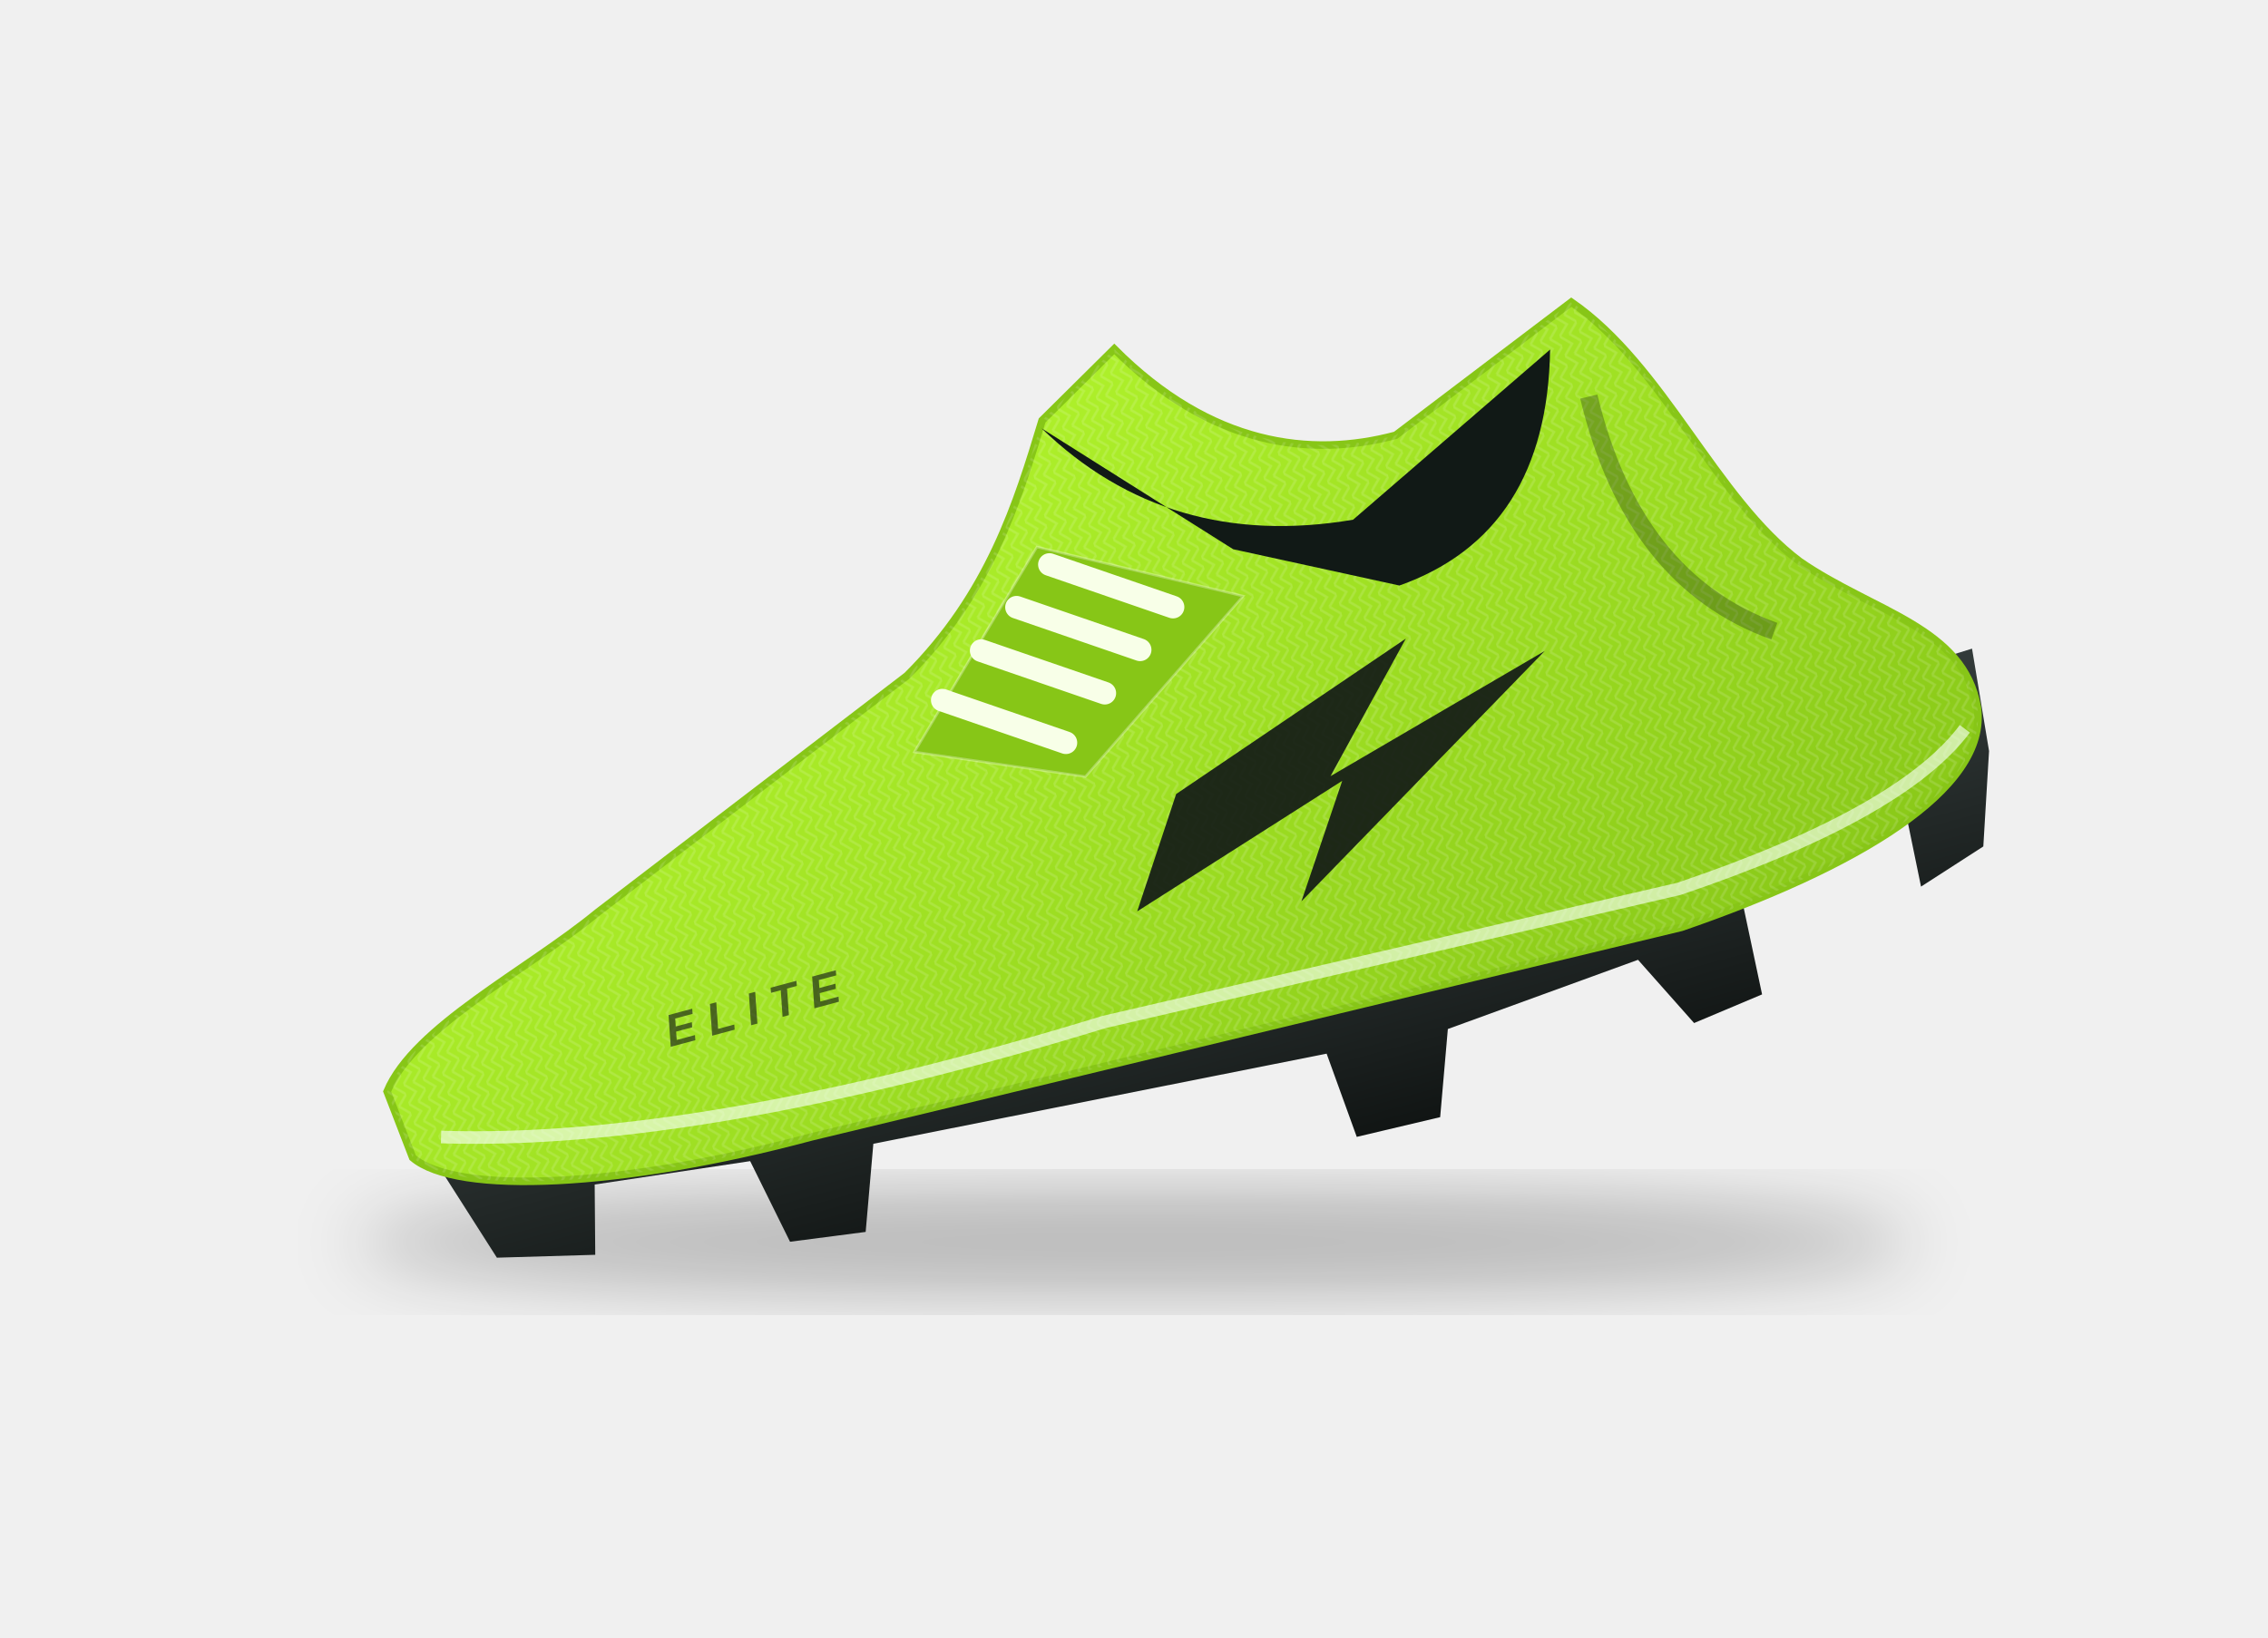
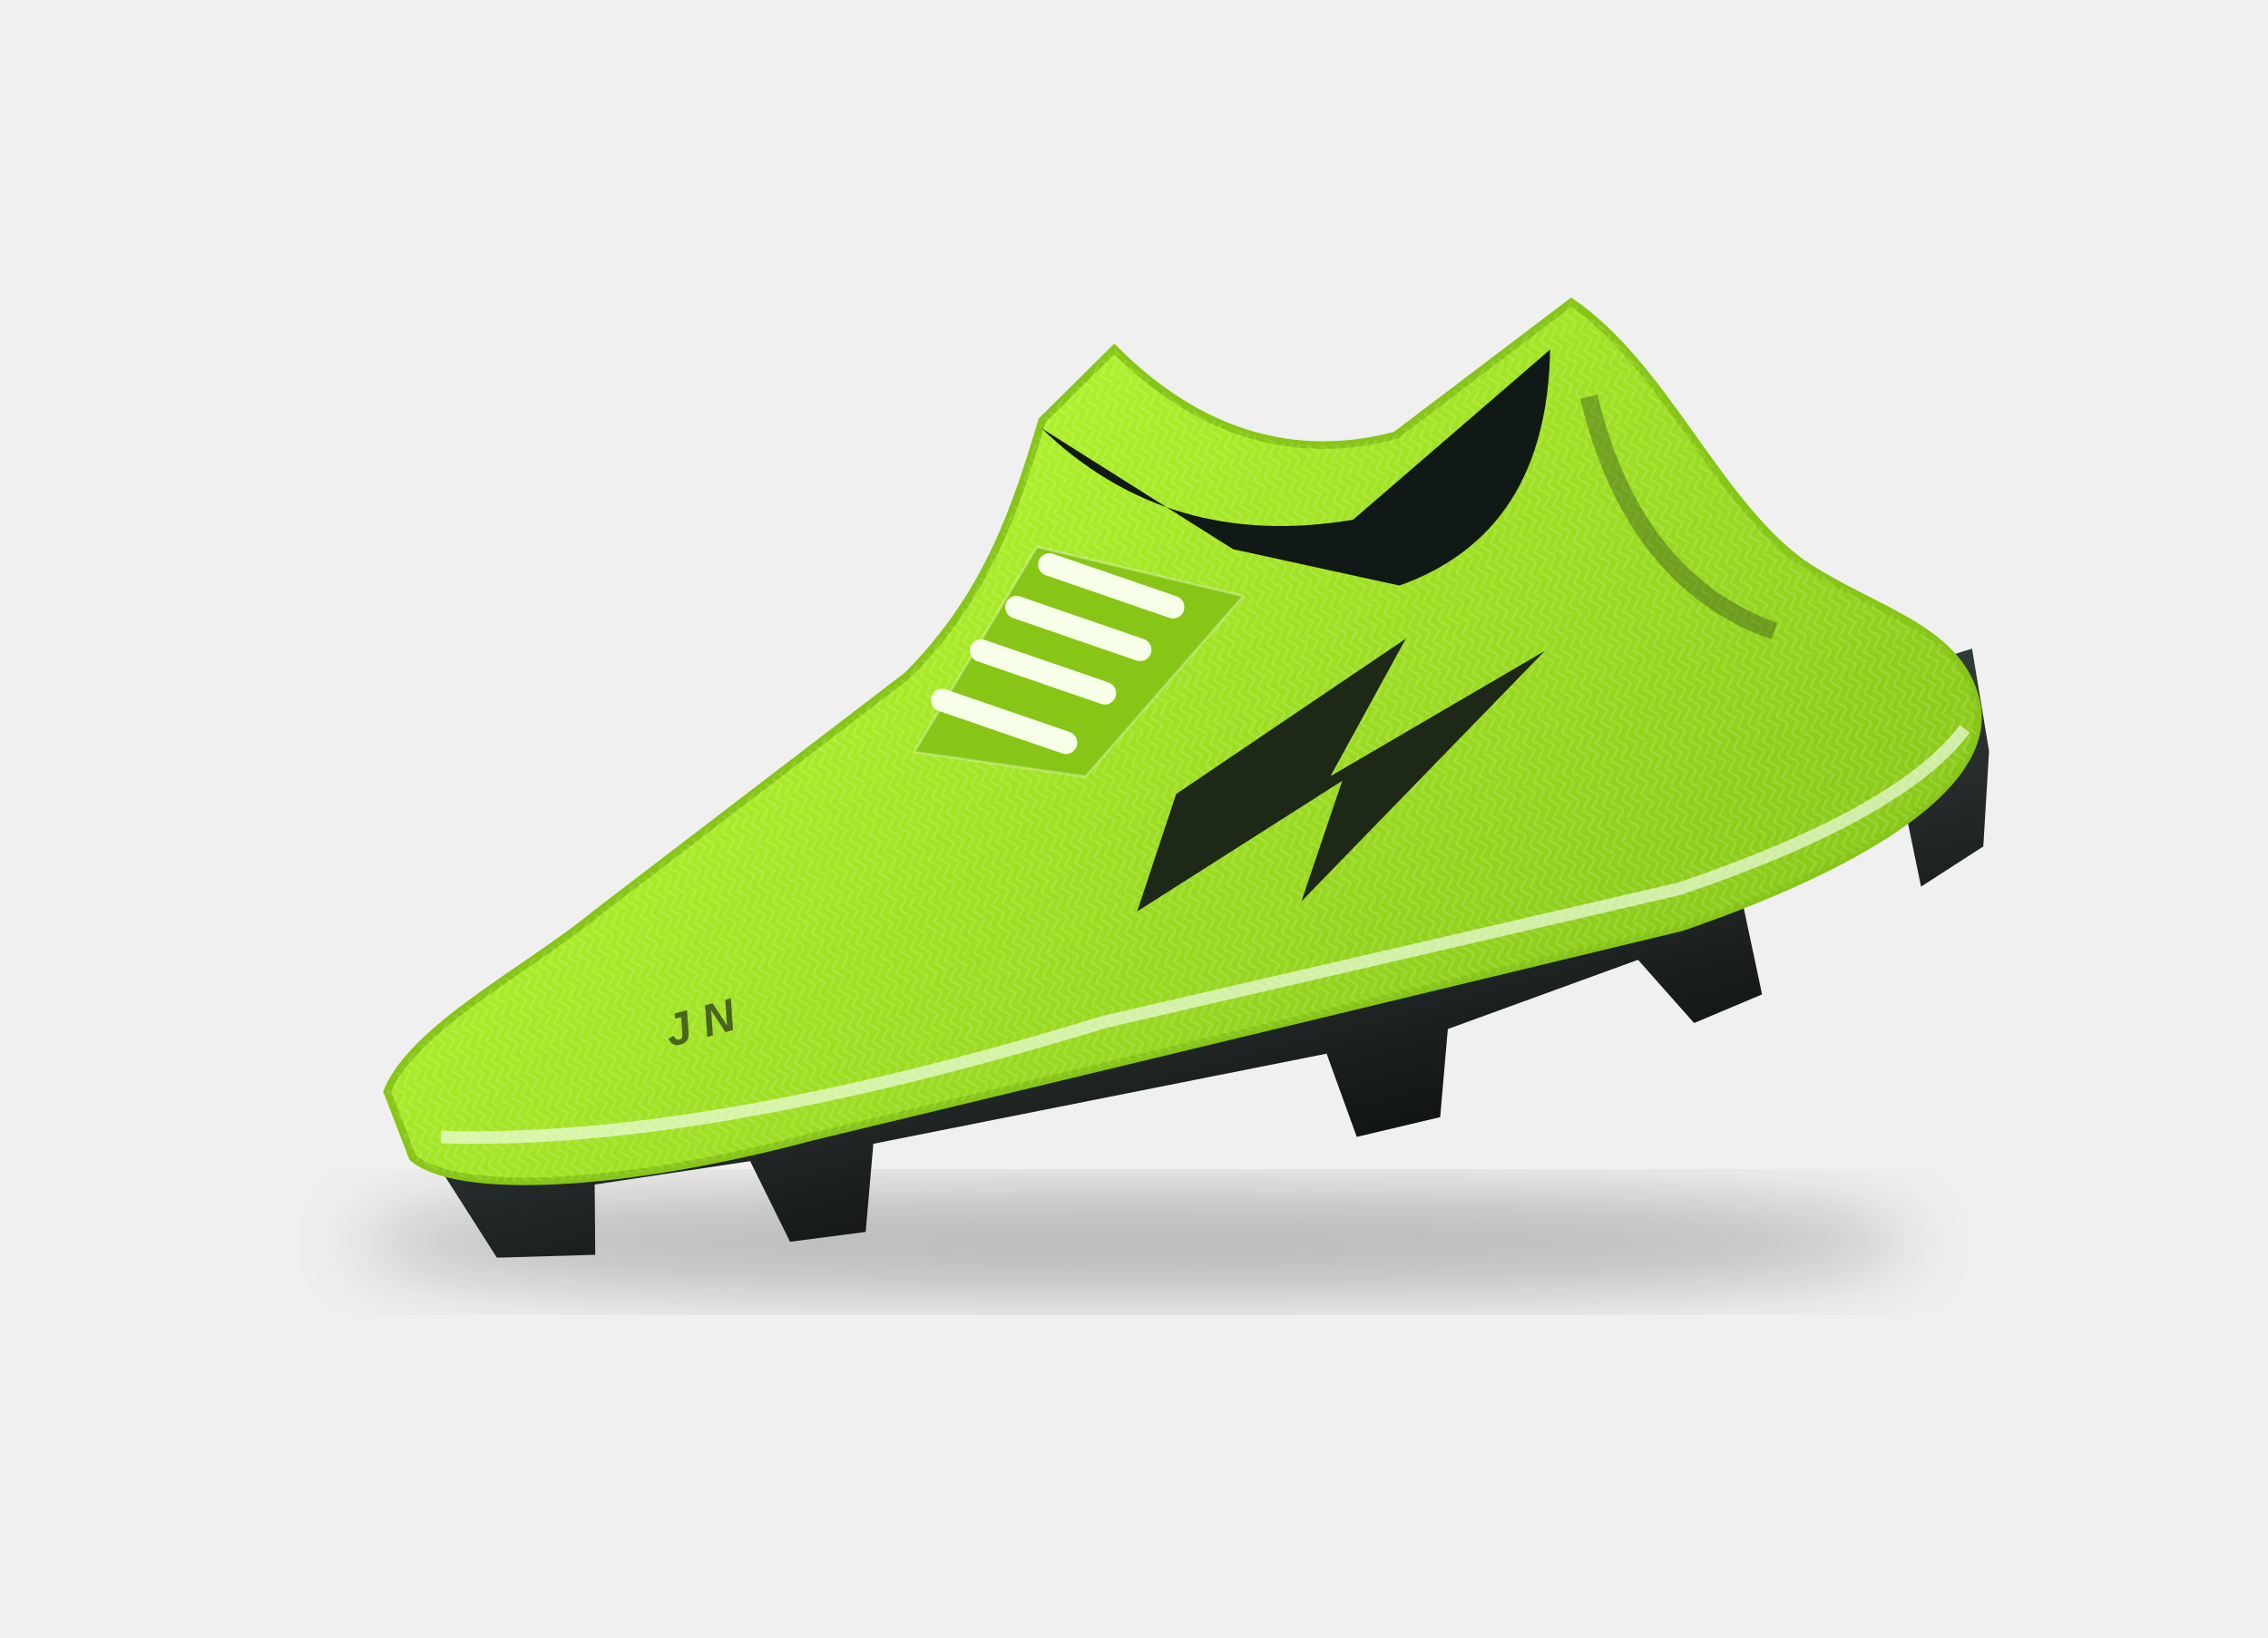
<svg xmlns="http://www.w3.org/2000/svg" width="900" height="650" viewBox="0 0 900 650">
  <defs>
    <linearGradient id="upper" x1="0" y1="0" x2="1" y2="1">
      <stop stop-color="#bcff31" />
      <stop offset="1" stop-color="#87c617" />
    </linearGradient>
    <linearGradient id="sole" x2="0" y2="1">
      <stop stop-color="#333b3a" />
      <stop offset="1" stop-color="#111514" />
    </linearGradient>
    <pattern id="knit" width="8" height="8" patternUnits="userSpaceOnUse">
      <path d="m0 0 4 4-4 4m4-8 4 4-4 4" fill="none" stroke="#fff" stroke-opacity=".13" stroke-width="1" />
    </pattern>
    <filter id="shadow">
      <feGaussianBlur stdDeviation="14" />
    </filter>
  </defs>
  <ellipse cx="450" cy="493" rx="310" ry="24" fill="#000" opacity=".22" filter="url(#shadow)" />
  <g transform="rotate(-15 450 330)">
    <path d="m144 371 18 57 38 9 7-27 62 7 7 35 30 4 12-33 183 12 3 35 34 1 12-33 80-7 15 30 29-4 2-38 72-21-2 34 28-9 12-36 4-41z" fill="url(#sole)" />
    <path d="M137 353C154 331 203 321 236 306L379 247C419 224 439 192 457 163L492 143C519 190 556 205 591 205L672 172C701 206 707 262 733 295 756 322 789 337 786 369 782 402 722 418 650 423L295 414C217 414 153 400 140 381Z" fill="url(#upper)" stroke="#87c617" stroke-width="3" />
    <path d="M137 353C154 331 203 321 236 306L379 247C419 224 439 192 457 163L492 143C519 190 556 205 591 205L672 172C701 206 707 262 733 295 756 322 789 337 786 369 782 402 722 418 650 423L295 414C217 414 153 400 140 381Z" fill="url(#knit)" />
    <path d="M456 166Q492 226 566 233L659 188Q639 258 577 263L517 232Z" fill="#111916" />
    <path d="M442 211 516 251 437 304 374 277Z" fill="#87c617" stroke="#fff" stroke-opacity=".3" />
    <g stroke="#f8ffe8" stroke-width="9" stroke-linecap="round">
      <path d="m445 219 43 29m-60-16 43 29m-61-16 43 29m-63-14 43 29" />
    </g>
    <path d="m470 320 104-36-43 45 95-26-119 71 28-42-92 29Z" fill="#121916" opacity=".92" />
    <path d="M153 376Q252 406 419 400L653 408Q746 402 779 376" fill="none" stroke="#f5fff0" stroke-opacity=".65" stroke-width="5" />
    <path d="M669 210Q667 285 716 319" fill="none" stroke="#101a13" stroke-opacity=".3" stroke-width="7" />
-     <text x="250" y="365" font-family="Arial,sans-serif" font-size="18" font-style="italic" font-weight="bold" letter-spacing="5" fill="#172117" opacity=".65">ELITE</text>
+     <text x="250" y="365" font-family="Arial,sans-serif" font-size="18" font-style="italic" font-weight="bold" letter-spacing="5" fill="#172117" opacity=".65">JN</text>
  </g>
</svg>
